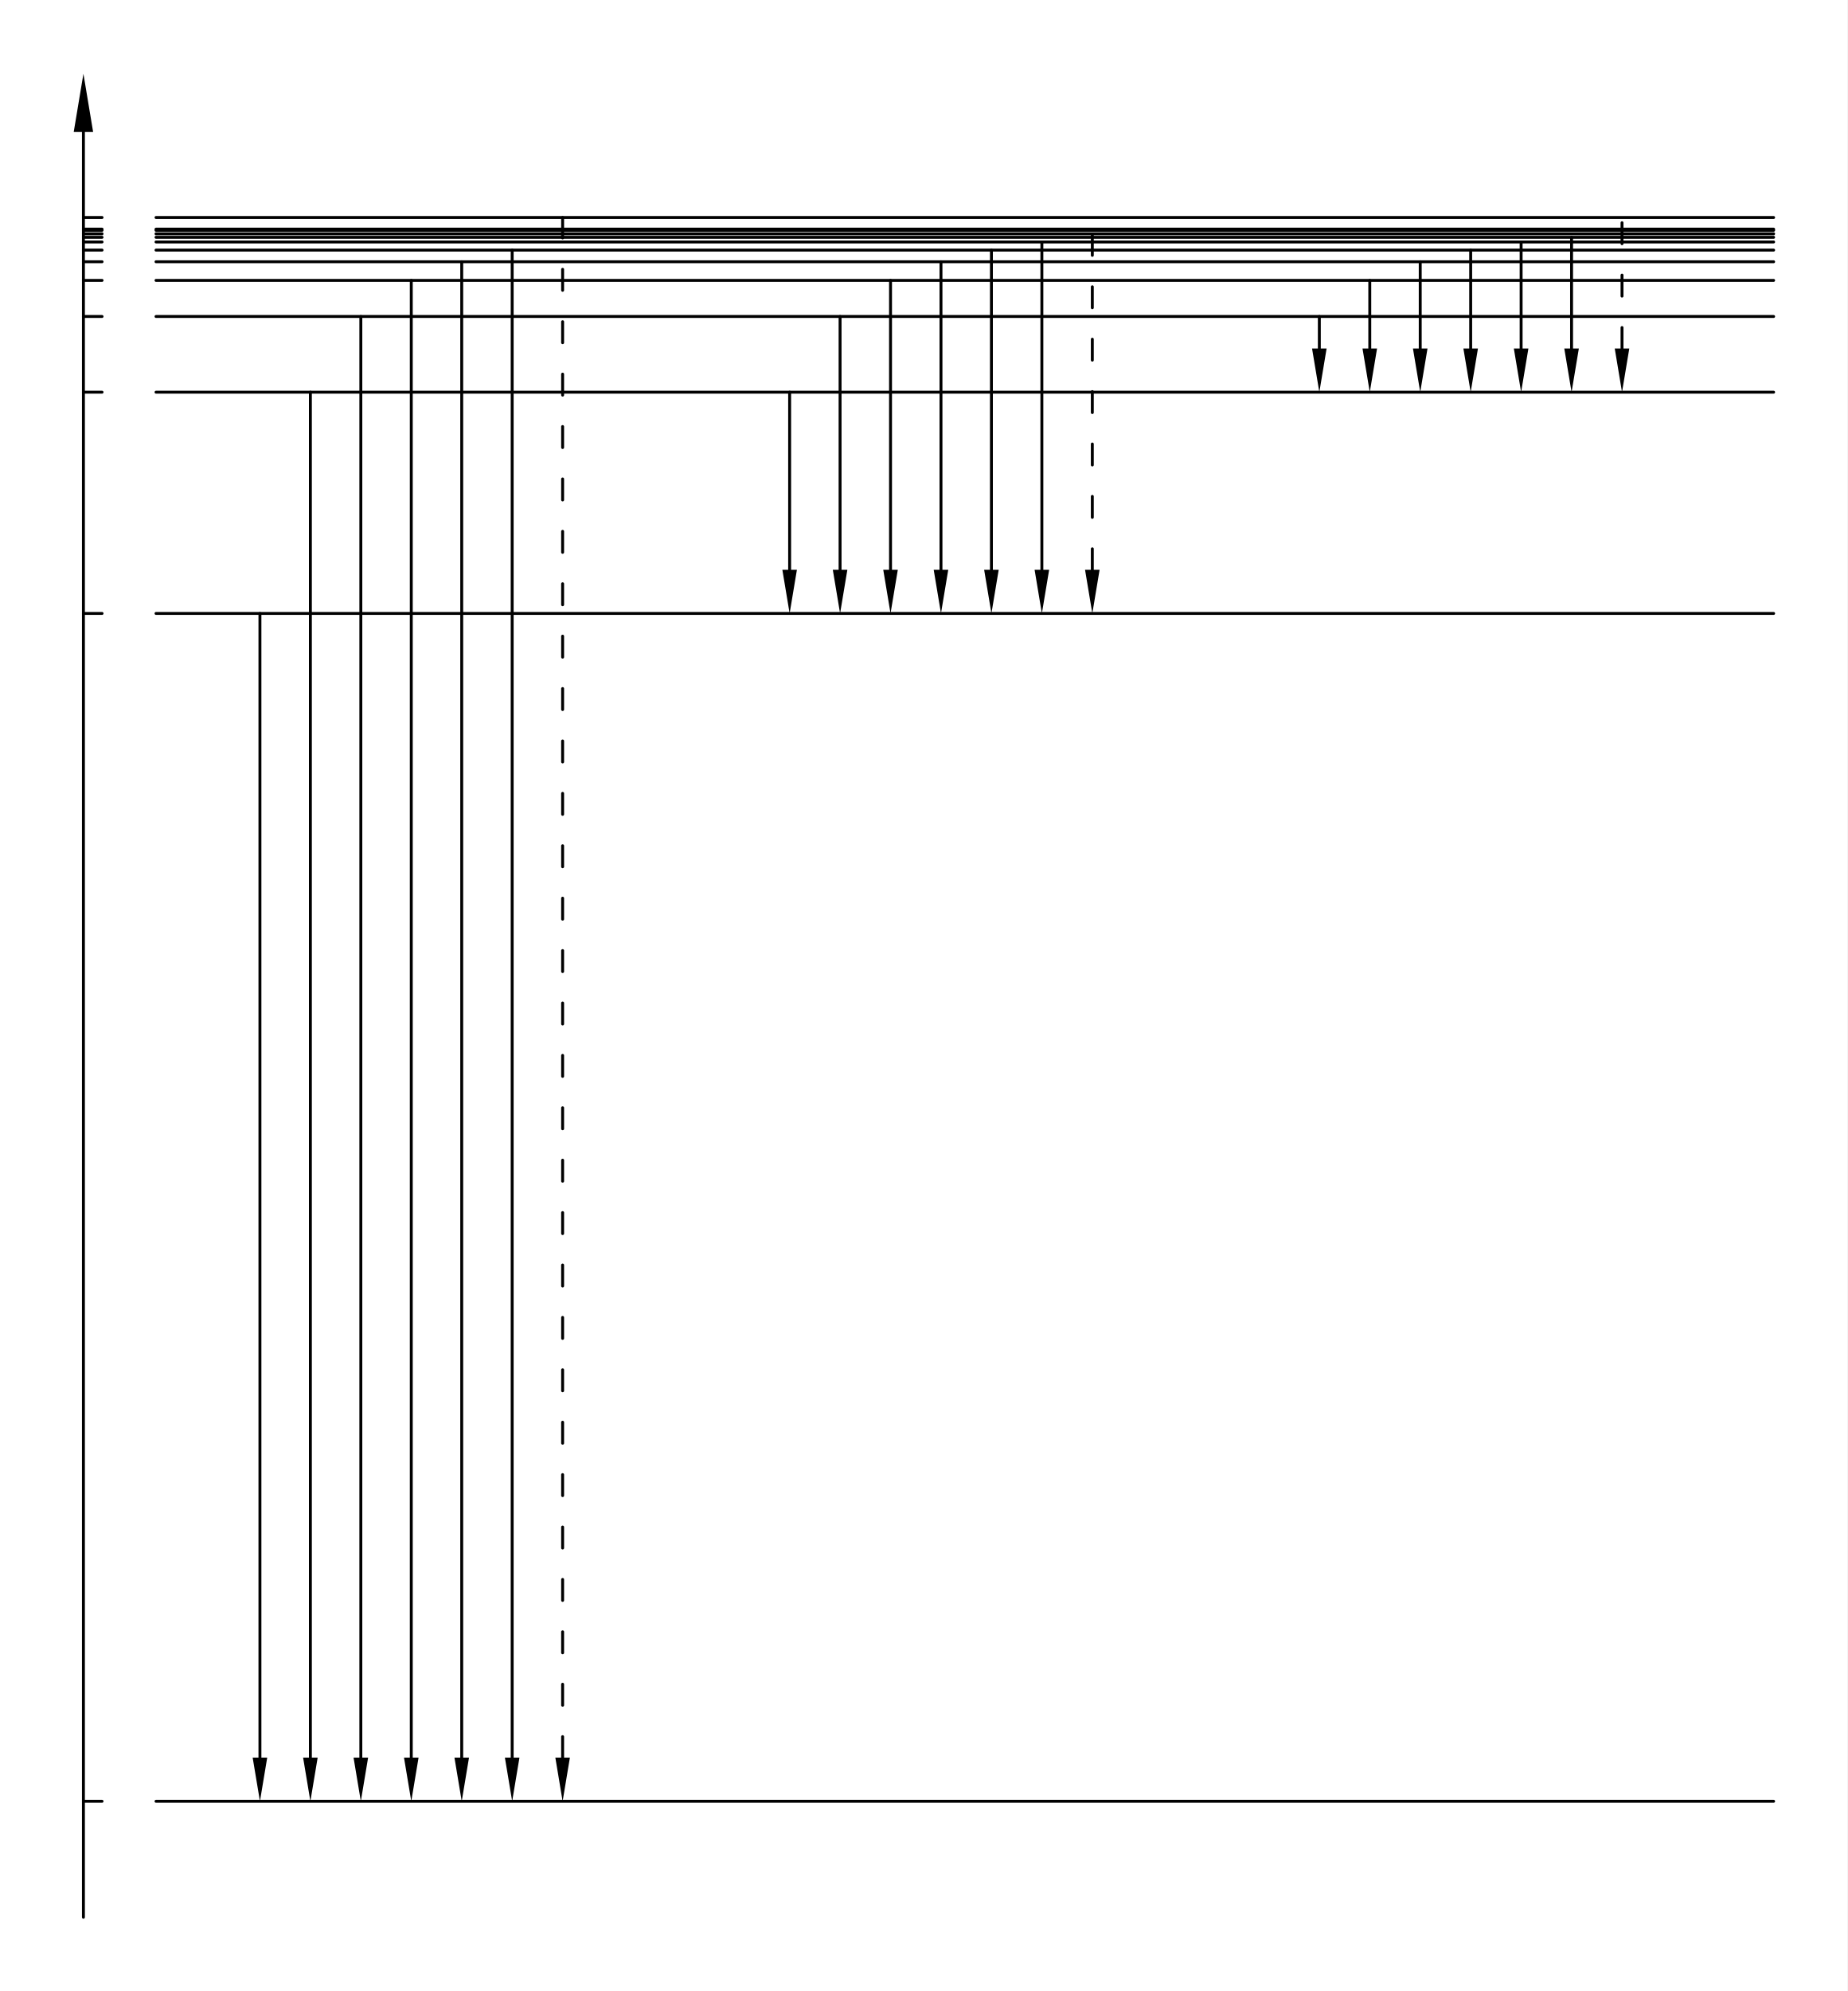
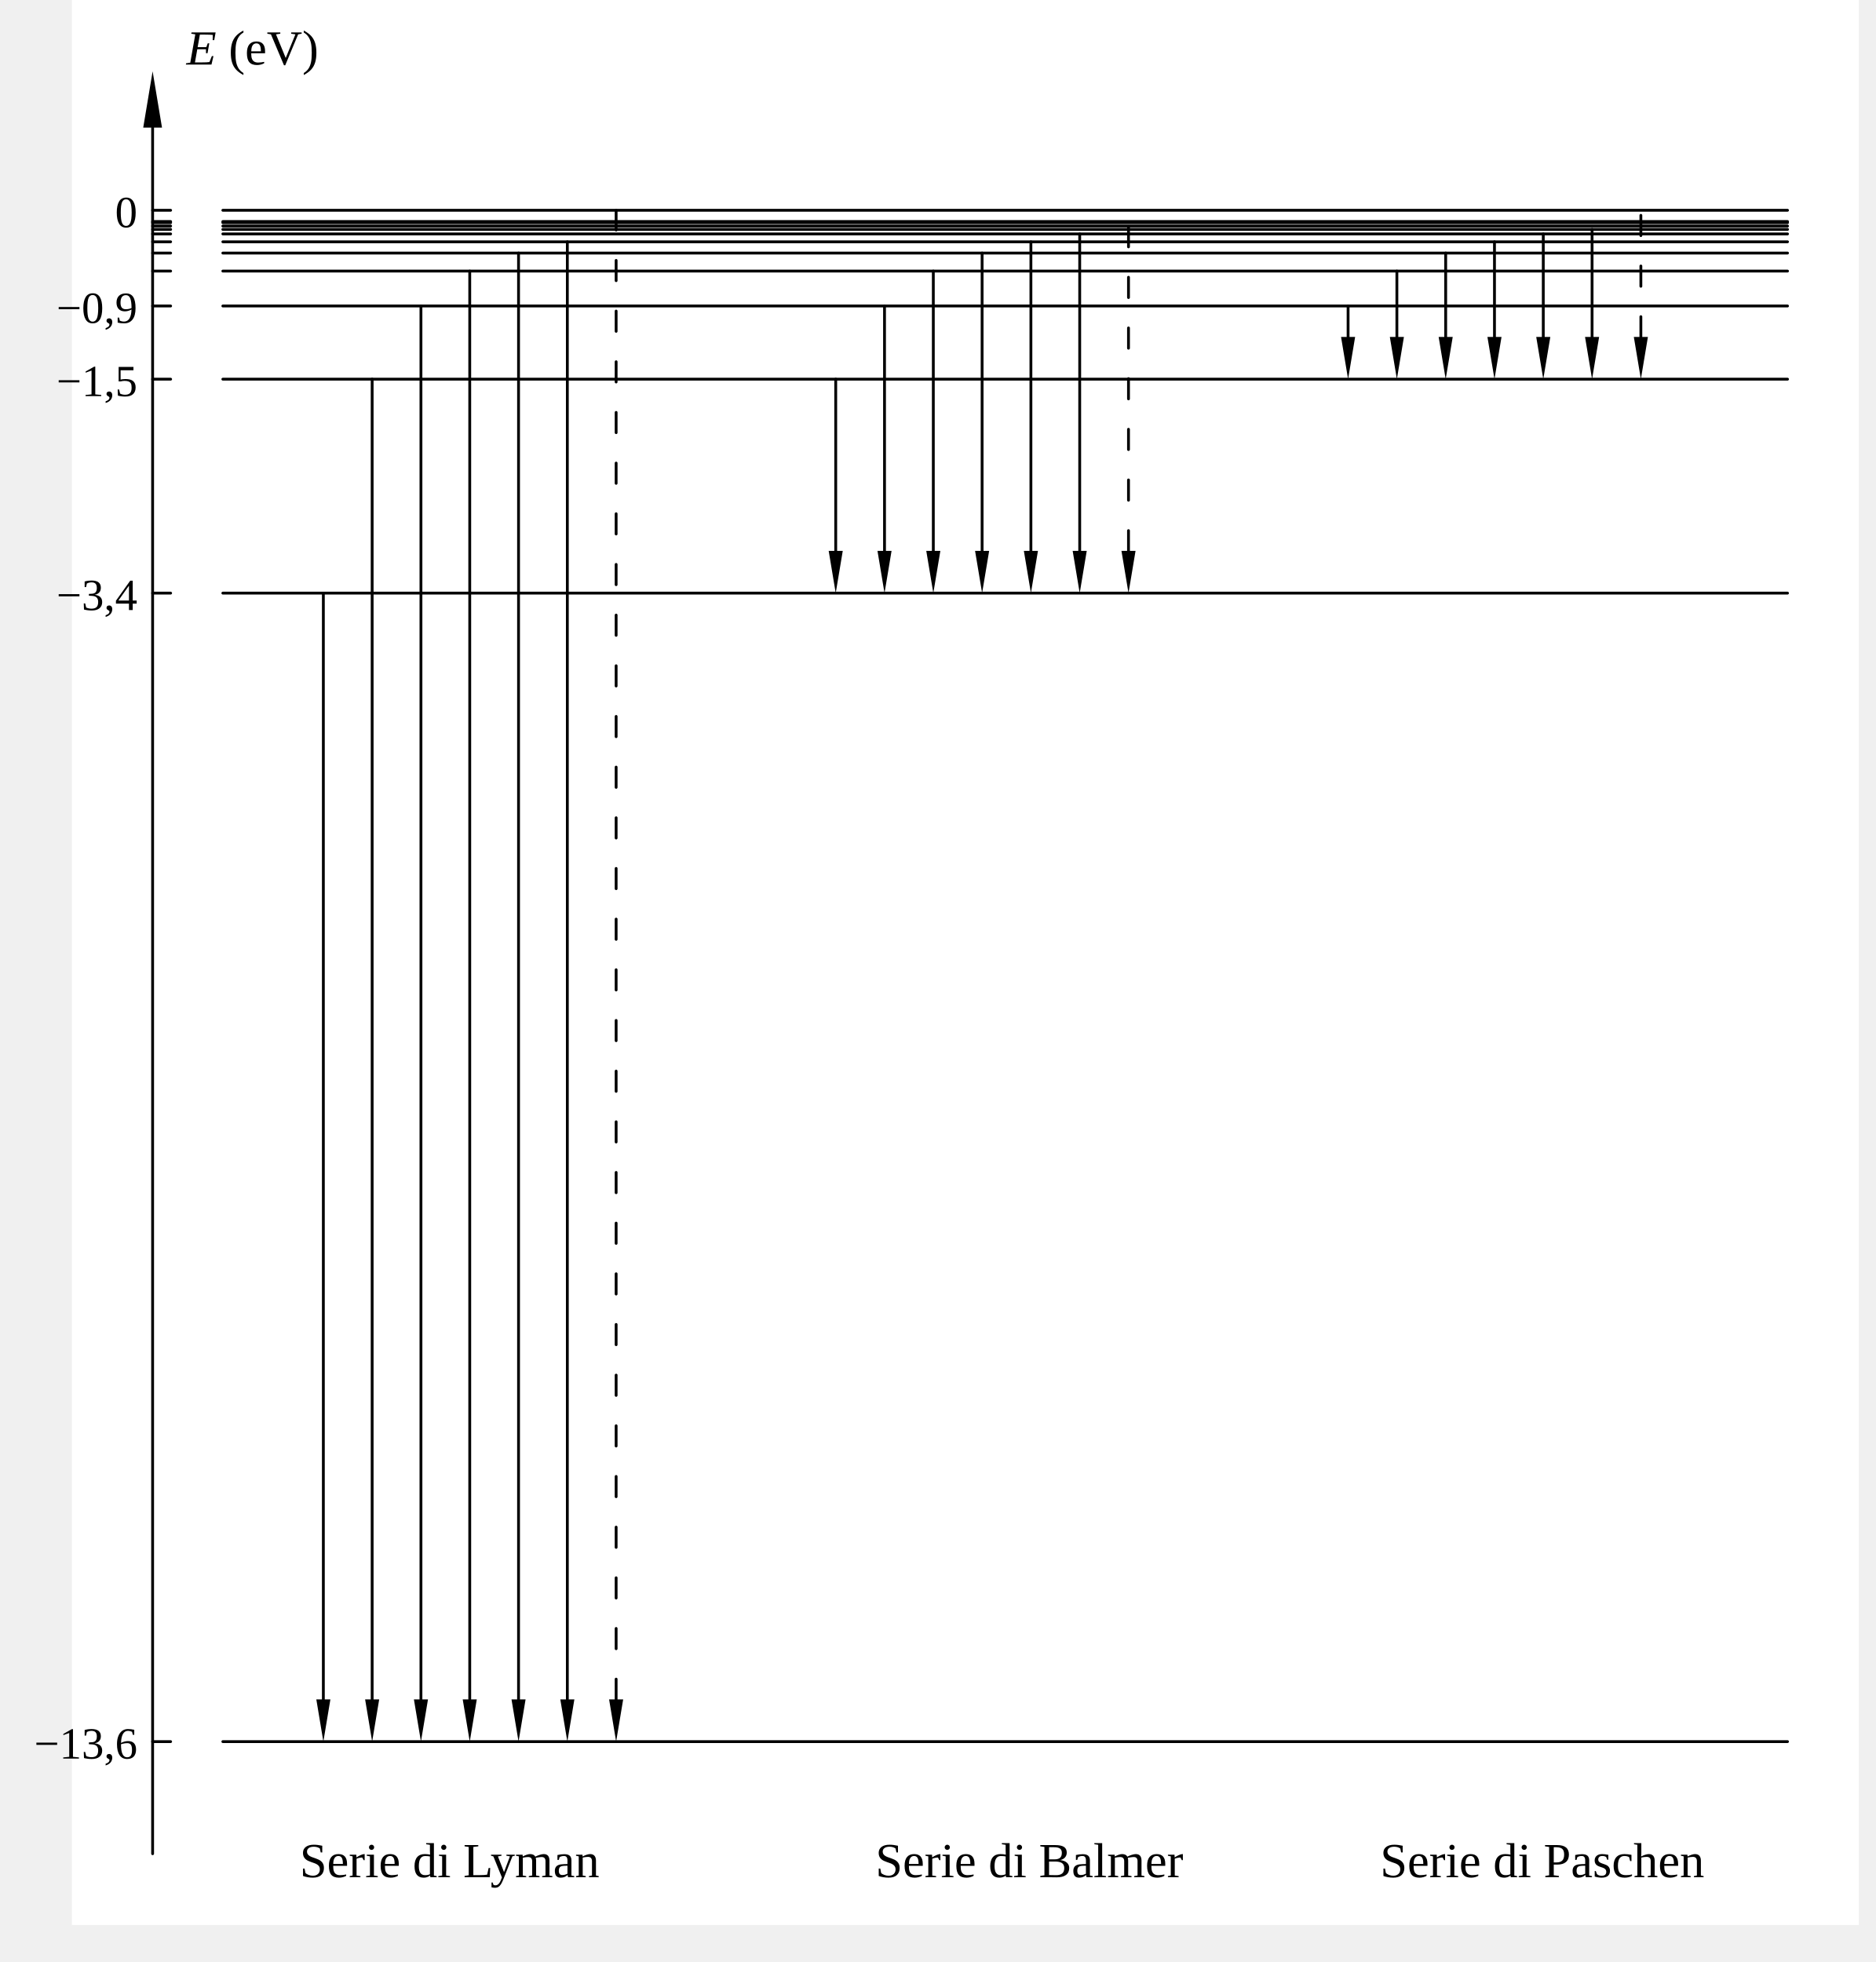
- <svg xmlns="http://www.w3.org/2000/svg" width="200.0mm" height="215.5mm" viewBox="615325 -15980 400664 431707">
+ <svg xmlns="http://www.w3.org/2000/svg" width="206mm" height="215.5mm" viewBox="603000 -15980 413000 440000">
  <defs>
    <style>.C1 {stroke: #000000; stroke-width: 631; stroke-opacity: 1.000; fill: none; fill-opacity: 1.000;}</style>
    <style>.C2 {stroke: none; stroke-width: none; stroke-opacity: 1.000; fill: #000000; fill-opacity: 1.000;}</style>
  </defs>
  <rect fill="#ffffff" x="615325" y="-15980" width="400664" height="431707" fill-opacity="1.0" />
  <g stroke-linecap="round" stroke-linejoin="round">
    <path d="M 649163 31176 l 350837 0" class="C1" />
    <path d="M 649163 34712 l 350837 0" class="C1" />
    <path d="M 649163 33954 l 350837 0" class="C1" />
    <path d="M 649163 33702 l 350837 0" class="C1" />
    <path d="M 649163 38247 l 350837 0" class="C1" />
    <path d="M 649163 36479 l 350837 0" class="C1" />
    <path d="M 649163 35469 l 350837 0" class="C1" />
    <path d="M 649163 40772 l 350837 0" class="C1" />
    <path d="M 649163 44812 l 350837 0" class="C1" />
    <path d="M 649163 52640 l 350837 0" class="C1" />
    <path d="M 649163 69054 l 350837 0" class="C1" />
    <path d="M 649163 117031 l 350837 0" class="C1" />
    <path d="M 649163 374596 l 350837 0" class="C1" />
    <path d="M 633418 12635 l -0 387103" class="C1" />
    <path d="M 633418 374596 l 4041 0" class="C1" />
    <path d="M 633418 117031 l 4041 0" class="C1" />
    <path d="M 633418 69054 l 4041 0" class="C1" />
    <path d="M 633418 52640 l 4041 0" class="C1" />
    <path d="M 633418 44812 l 4041 0" class="C1" />
    <path d="M 633418 35469 l 4041 0" class="C1" />
    <path d="M 633418 33702 l 4041 0" class="C1" />
    <path d="M 633418 33954 l 4041 0" class="C1" />
    <path d="M 633418 34712 l 4041 0" class="C1" />
    <path d="M 633418 40772 l 4041 0" class="C1" />
    <path d="M 633418 36479 l 4041 0" class="C1" />
    <path d="M 633418 38247 l 4041 0" class="C1" />
    <path d="M 633418 31176 l 4041 0" class="C1" />
    <path d="M 631314 12635 l 4209 0 -2104 -12626 Z" class="C2" />
    <path d="M 673280 365126 l -3156 0 1578 9469 Z" class="C2" />
    <path d="M 671701 365126 l -0 -248095" class="C1" />
    <path d="M 682643 365126 l 0 -296073" class="C1" />
    <path d="M 684221 365126 l -3156 0 1578 9469 Z" class="C2" />
    <path d="M 693584 365126 l 0 -312486" class="C1" />
    <path d="M 695162 365126 l -3156 0 1578 9469 Z" class="C2" />
    <path d="M 704525 365126 l -0 -320314" class="C1" />
    <path d="M 706104 365126 l -3156 0 1578 9469 Z" class="C2" />
    <path d="M 715467 365126 l -0 -324354" class="C1" />
    <path d="M 717045 365126 l -3156 0 1578 9469 Z" class="C2" />
    <path d="M 726408 365126 l -0 -326879" class="C1" />
    <path d="M 727986 365126 l -3156 0 1578 9469 Z" class="C2" />
    <path d="M 737349 365126 l 0 -4545 m 0 -6818 l 0 -4545 m 0 -6818 l 0 -4545 m 0 -6818 l 0 -4545 m 0 -6818 l 0 -4545 m 0 -6818 l 0 -4545 m 0 -6818 l 0 -4545 m 0 -6818 l 0 -4545 m 0 -6818 l 0 -4545 m 0 -6818 l 0 -4545 m 0 -6818 l 0 -4545 m 0 -6818 l 0 -4545 m 0 -6818 l 0 -4545 m 0 -6818 l 0 -4545 m 0 -6818 l 0 -4545 m 0 -6818 l 0 -4545 m 0 -6818 l 0 -4545 m 0 -6818 l 0 -4545 m 0 -6818 l 0 -4545 m 0 -6818 l 0 -4545 m 0 -6818 l 0 -4545 m 0 -6818 l 0 -4545 m 0 -6818 l 0 -4545 m 0 -6818 l 0 -4545 m 0 -6818 l 0 -4545 m 0 -6818 l 0 -4545 m 0 -6818 l 0 -4545 m 0 -6818 l 0 -4545 m 0 -6818 l 0 -4545 m 0 -6818 l 0 -4419" class="C1" />
    <path d="M 738927 365126 l -3156 0 1578 9469 Z" class="C2" />
    <path d="M 808468 107562 l 0 -62750" class="C1" />
    <path d="M 797526 107562 l 0 -54922" class="C1" />
    <path d="M 786585 107562 l 0 -38508" class="C1" />
    <path d="M 788163 107562 l -3156 0 1578 9469 Z" class="C2" />
    <path d="M 810046 107562 l -3156 0 1578 9469 Z" class="C2" />
    <path d="M 799105 107562 l -3156 0 1578 9469 Z" class="C2" />
    <path d="M 852233 107562 l 0 -4545 m 0 -6818 l 0 -4545 m 0 -6818 l 0 -4545 m 0 -6818 l 0 -4545 m 0 -6818 l 0 -4545 m 0 -6818 l 0 -4545 m 0 -6818 l 0 -4545" class="C1" />
    <path d="M 841292 107562 l -0 -71083" class="C1" />
    <path d="M 830350 107562 l 0 -69315" class="C1" />
    <path d="M 819409 107562 l 0 -66790" class="C1" />
    <path d="M 842870 107562 l -3156 0 1578 9469 Z" class="C2" />
    <path d="M 831929 107562 l -3156 0 1578 9469 Z" class="C2" />
    <path d="M 820987 107562 l -3156 0 1578 9469 Z" class="C2" />
    <path d="M 853811 107562 l -3156 0 1578 9469 Z" class="C2" />
    <path d="M 935871 59584 l -3156 0 1578 9469 Z" class="C2" />
    <path d="M 901469 59584 l -0 -6944" class="C1" />
    <path d="M 912410 59584 l 0 -14772" class="C1" />
    <path d="M 923352 59584 l 0 -18812" class="C1" />
    <path d="M 903047 59584 l -3156 0 1578 9469 Z" class="C2" />
    <path d="M 913988 59584 l -3156 0 1578 9469 Z" class="C2" />
    <path d="M 924930 59584 l -3156 0 1578 9469 Z" class="C2" />
    <path d="M 934293 59584 l -0 -21337" class="C1" />
    <path d="M 945234 59584 l -0 -23105" class="C1" />
    <path d="M 956176 59584 l 0 -24115" class="C1" />
    <path d="M 967117 59584 l 0 -4545 m 0 -6818 l 0 -4545 m 0 -6818 l 0 -4545" class="C1" />
    <path d="M 946812 59584 l -3156 0 1578 9469 Z" class="C2" />
    <path d="M 957754 59584 l -3156 0 1578 9469 Z" class="C2" />
    <path d="M 968695 59584 l -3156 0 1578 9469 Z" class="C2" />
  </g>
+   <g font-family="Georgia,'Times New Roman',serif" fill="#000000">
+     <text x="641000" y="-1500" font-size="11000" text-anchor="start">
+       <tspan font-style="italic">E</tspan> (eV)</text>
+     <text x="630000" y="34976" font-size="10000" text-anchor="end">0</text>
+     <text x="630000" y="56440" font-size="10000" text-anchor="end">−0,9</text>
+     <text x="630000" y="72854" font-size="10000" text-anchor="end">−1,5</text>
+     <text x="630000" y="120831" font-size="10000" text-anchor="end">−3,4</text>
+     <text x="630000" y="378396" font-size="10000" text-anchor="end">−13,6</text>
+     <text x="700000" y="405000" font-size="11000" text-anchor="middle">Serie di Lyman</text>
+     <text x="830000" y="405000" font-size="11000" text-anchor="middle">Serie di Balmer</text>
+     <text x="945000" y="405000" font-size="11000" text-anchor="middle">Serie di Paschen</text>
+   </g>
</svg>
